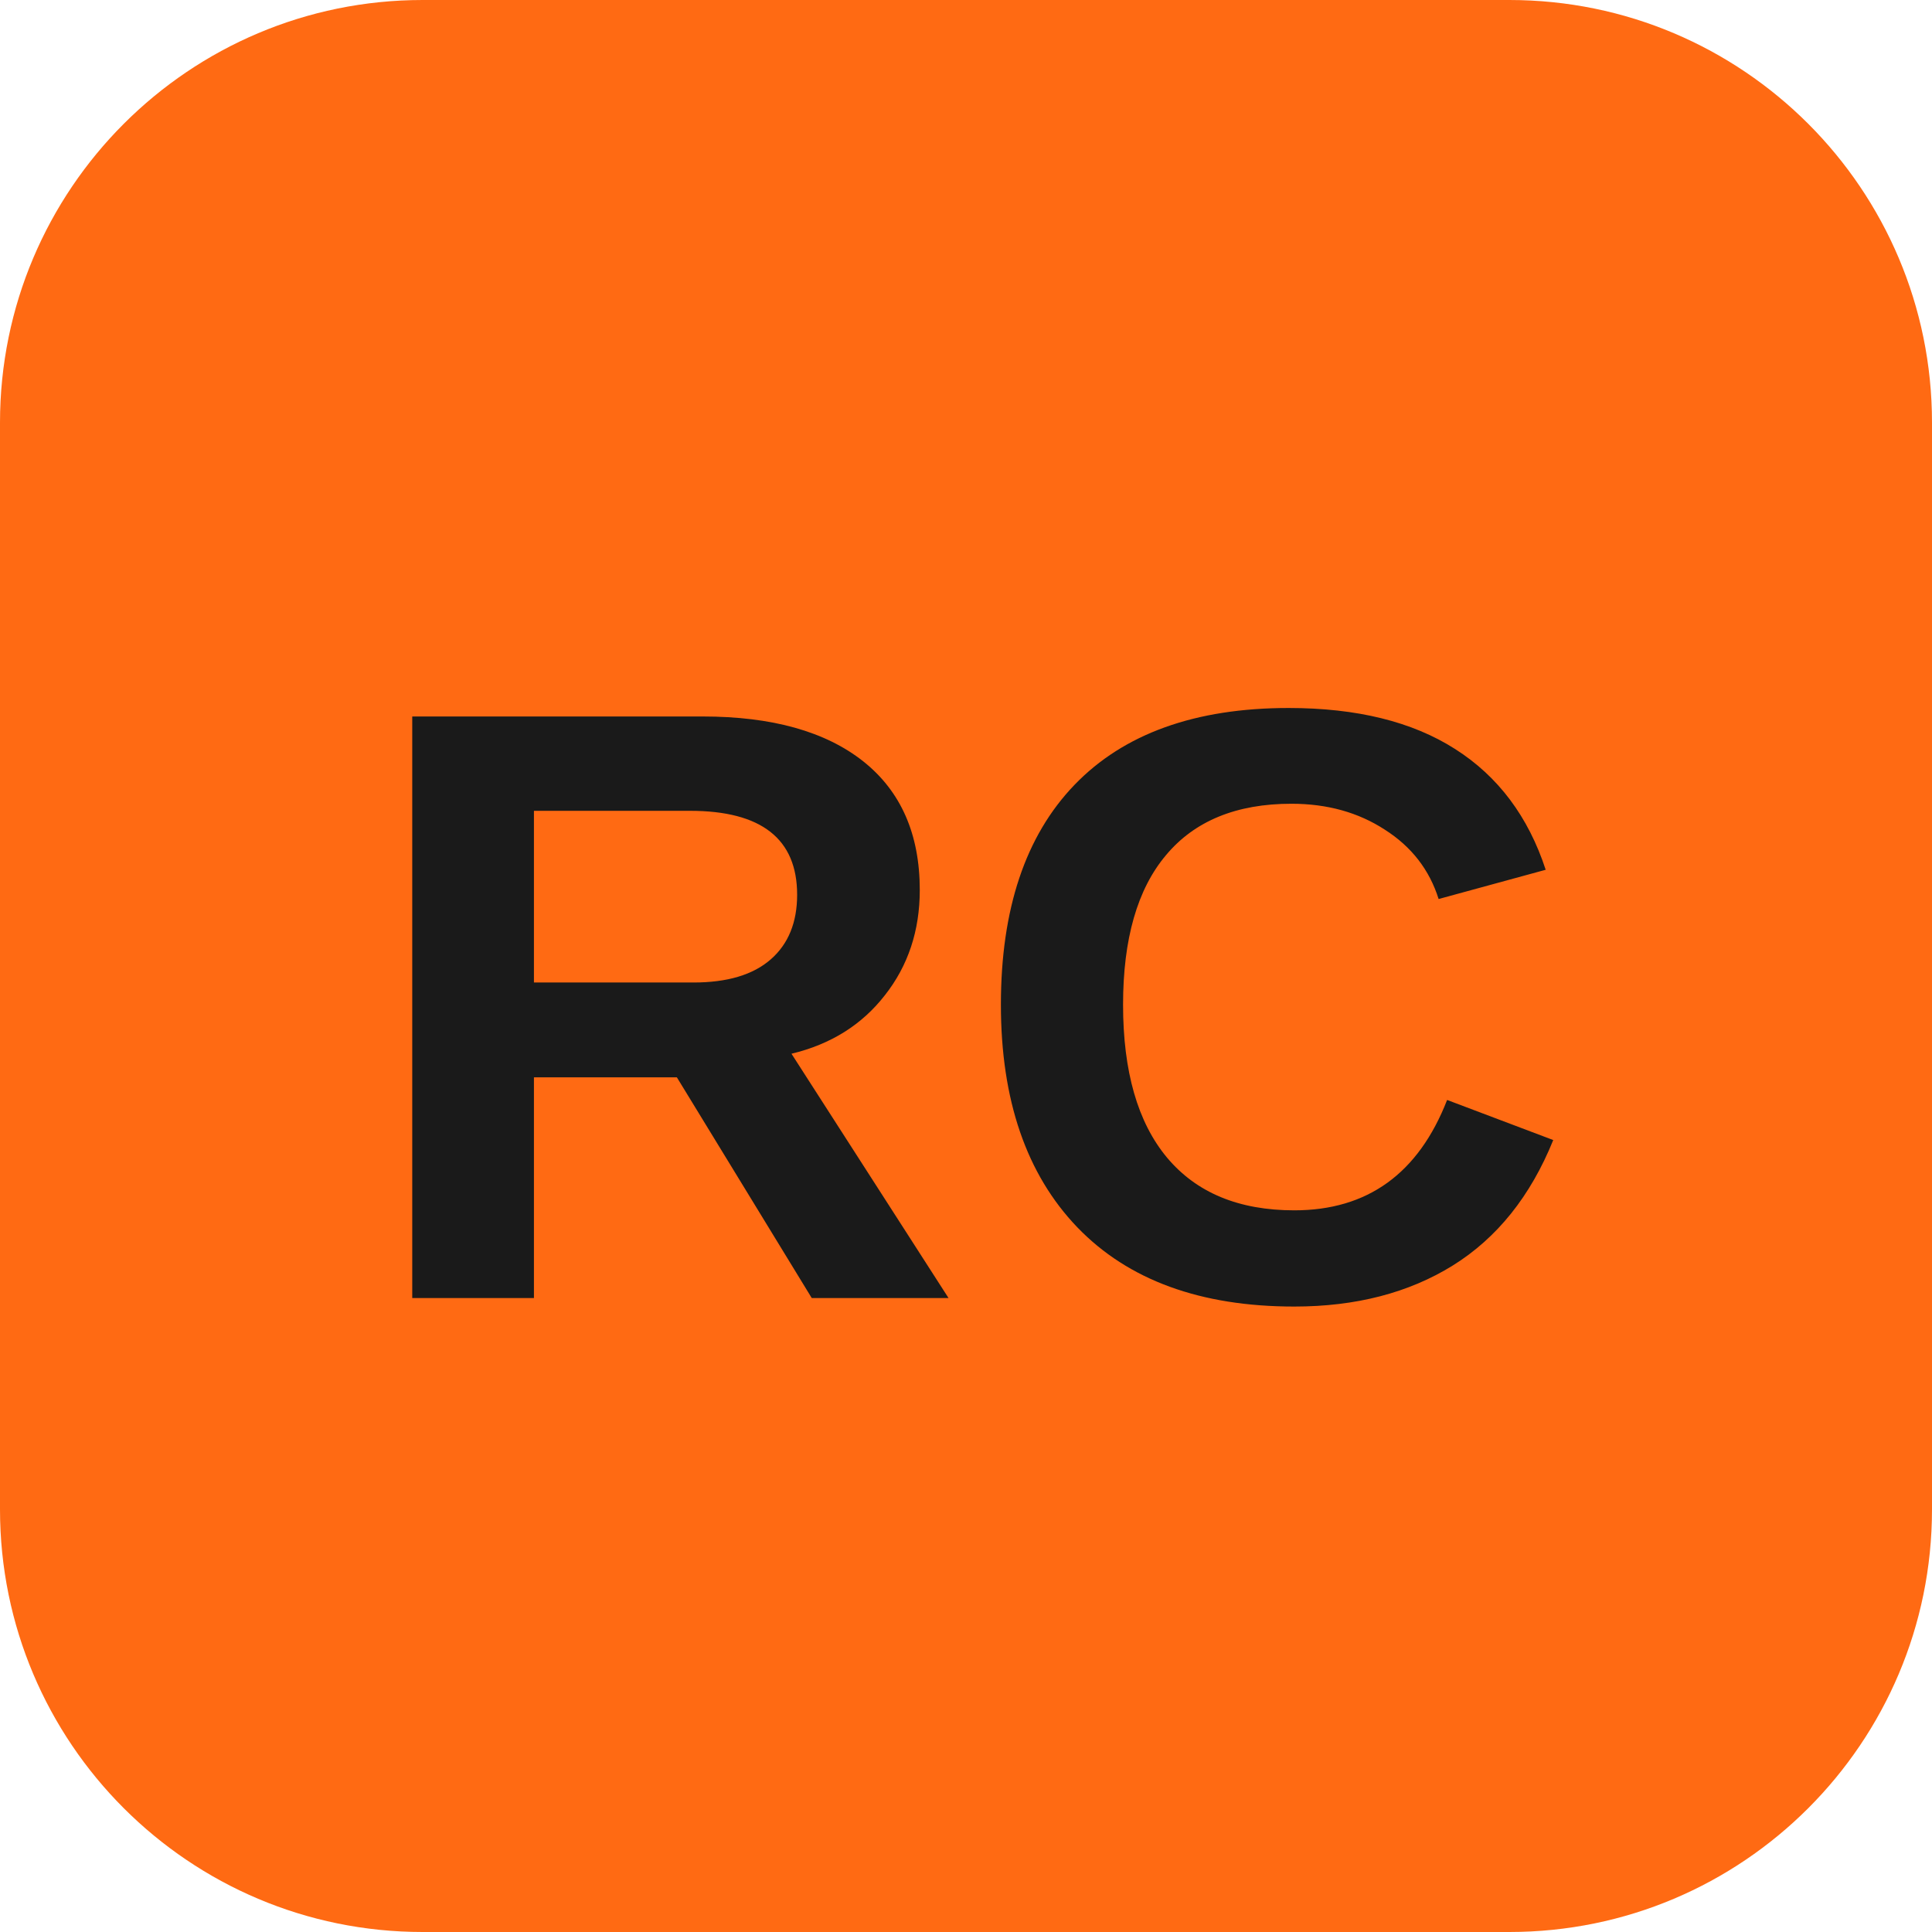
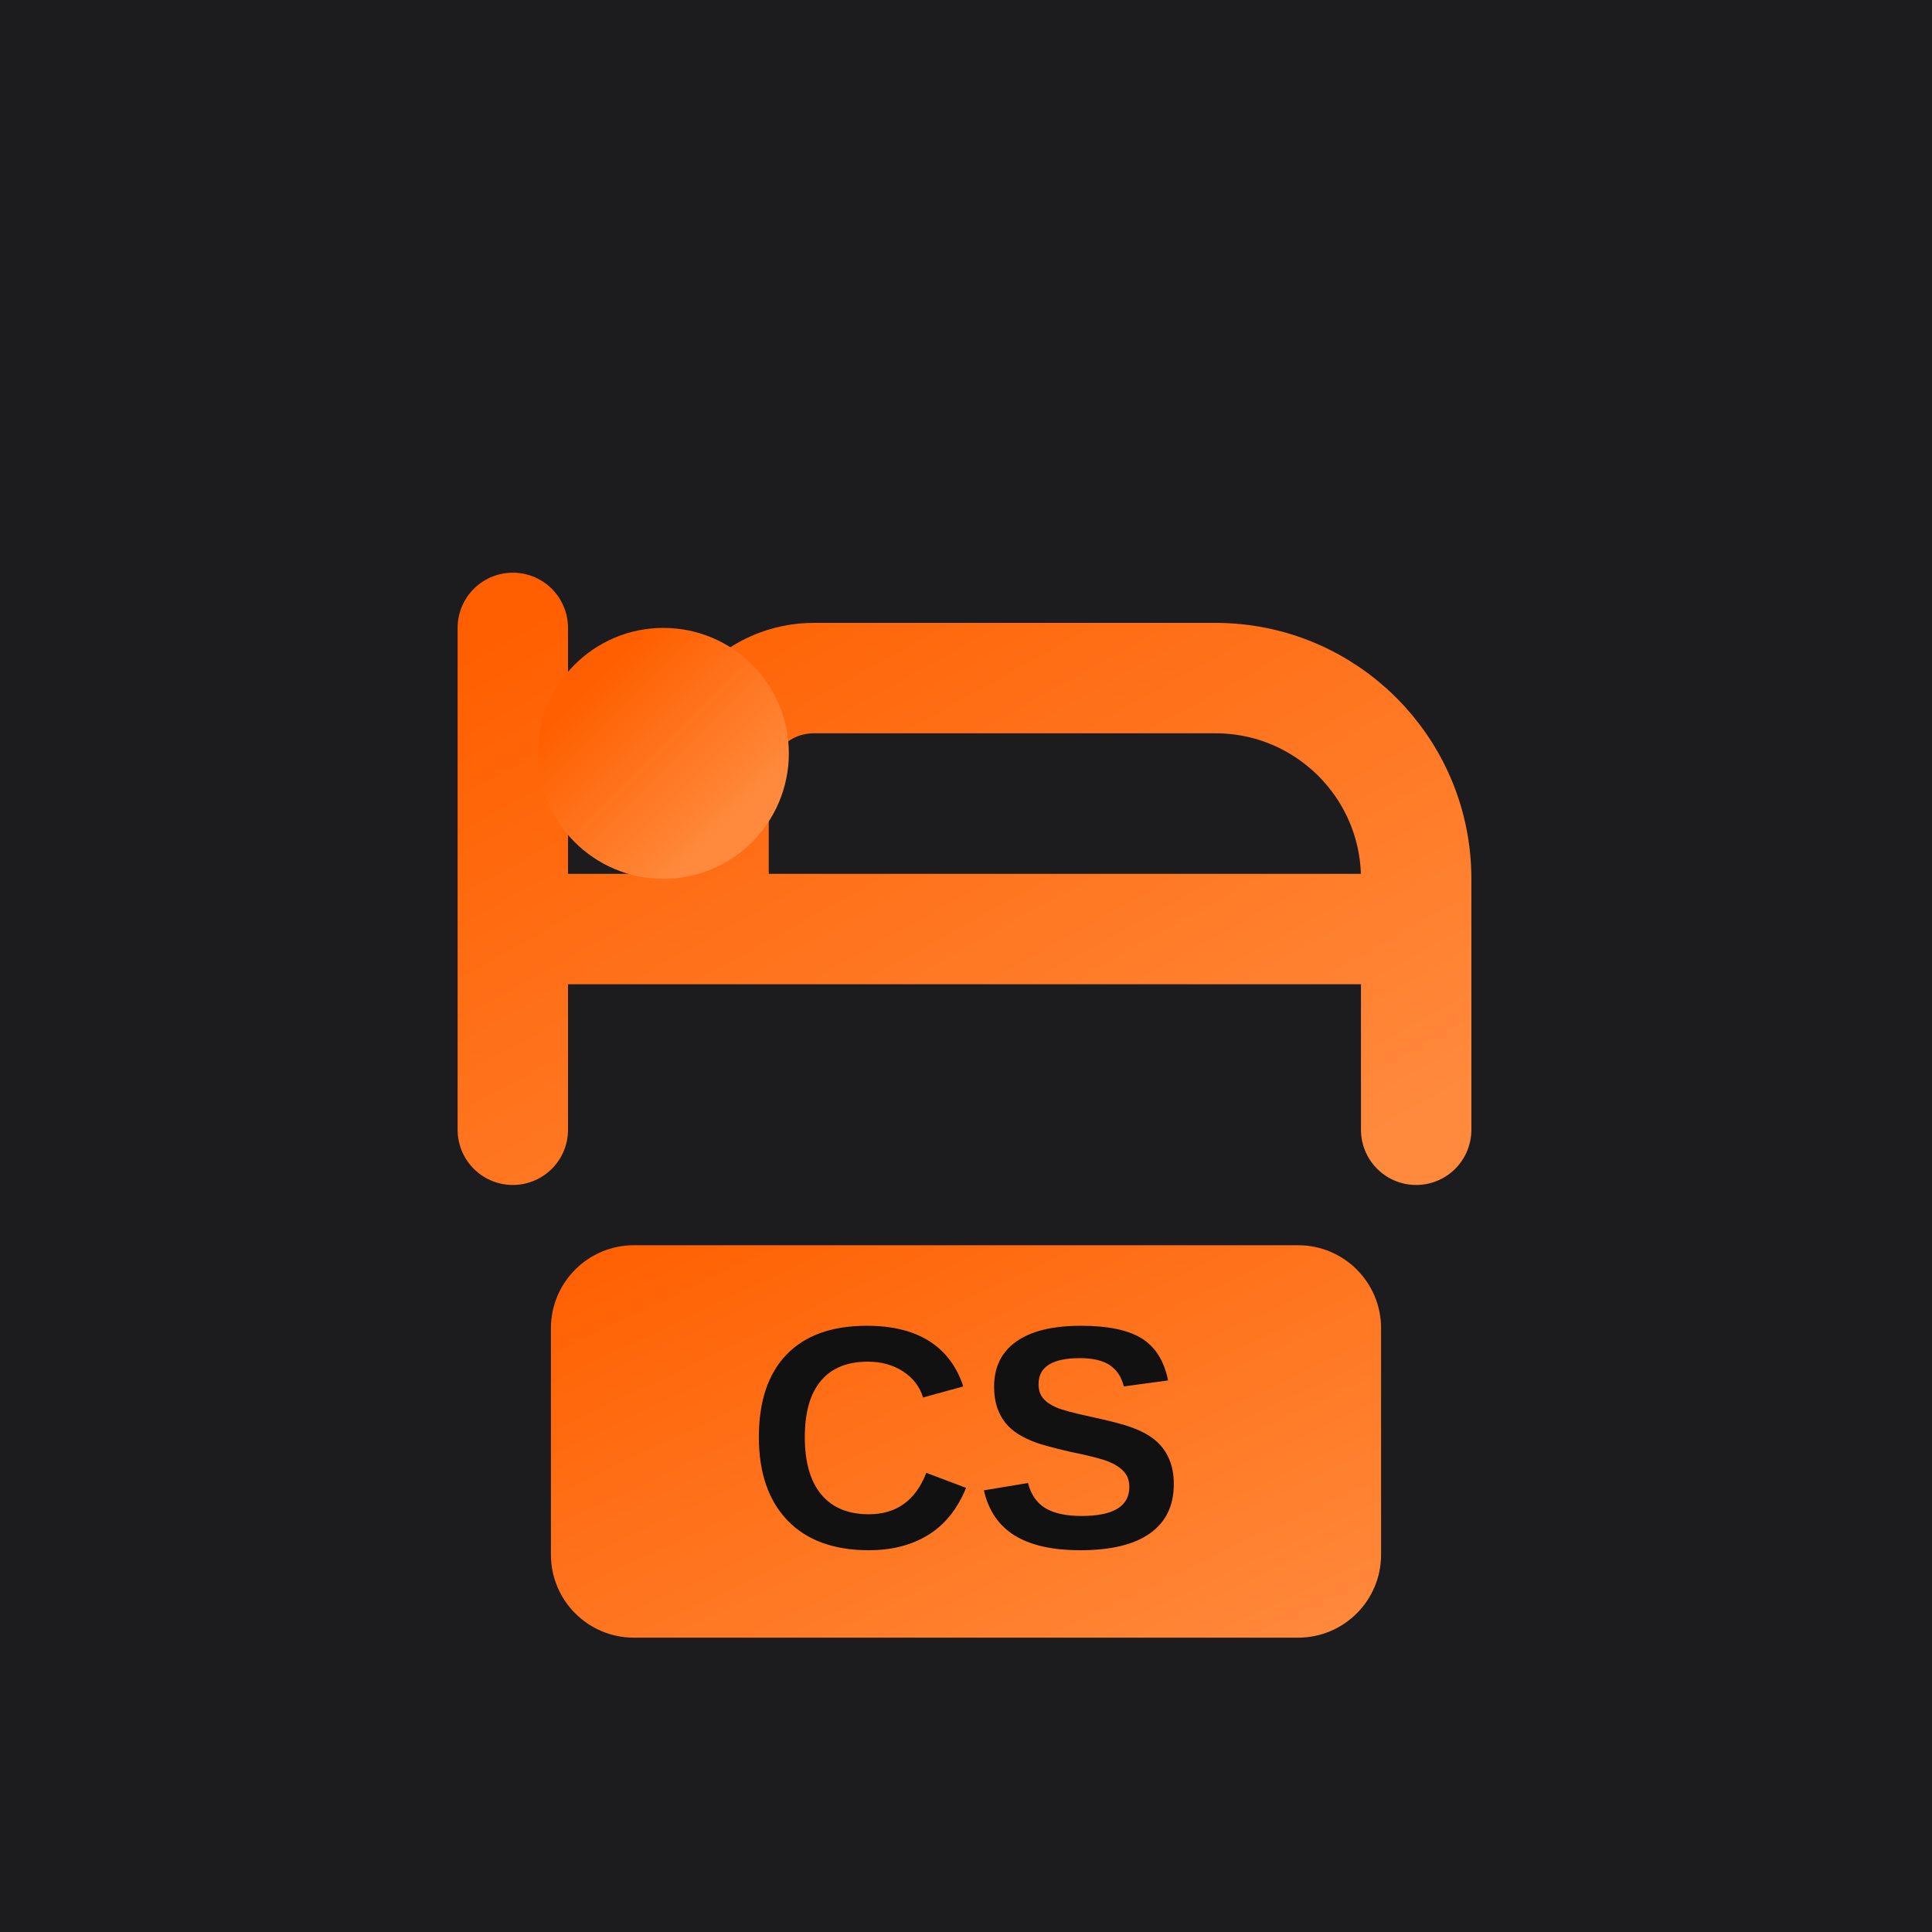
- <svg xmlns="http://www.w3.org/2000/svg" viewBox="0 0 64 64">
-   <rect width="64" height="64" rx="14" fill="#ff6a13" />
-   <text x="32" y="43" font-family="Arial,sans-serif" font-weight="700" font-size="28" text-anchor="middle" fill="#1a1a1a">RC</text>
+ <svg xmlns="http://www.w3.org/2000/svg" viewBox="0 0 512 512">
+   <defs>
+     <linearGradient id="g" x1="0" y1="0" x2="1" y2="1">
+       <stop offset="0" stop-color="#ff5f00" />
+       <stop offset="1" stop-color="#ff8a3d" />
+     </linearGradient>
+   </defs>
+   <rect width="512" height="512" fill="#1c1c1e" />
+   <g transform="translate(96 60) scale(13.3)" fill="none" stroke="url(#g)" stroke-width="2.2" stroke-linecap="round" stroke-linejoin="round">
+     <path d="M3 18V8m0 6h18v4M7 14v-3a2 2 0 0 1 2-2h8a4 4 0 0 1 4 4v1" />
+     <circle cx="6" cy="10.5" r="1.4" fill="url(#g)" />
+   </g>
+   <rect x="146" y="330" width="220" height="104" rx="22" fill="url(#g)" />
+   <text x="256" y="410" font-family="Arial Black,Arial,Helvetica,sans-serif" font-weight="900" font-size="84" text-anchor="middle" fill="#111">CS</text>
</svg>
